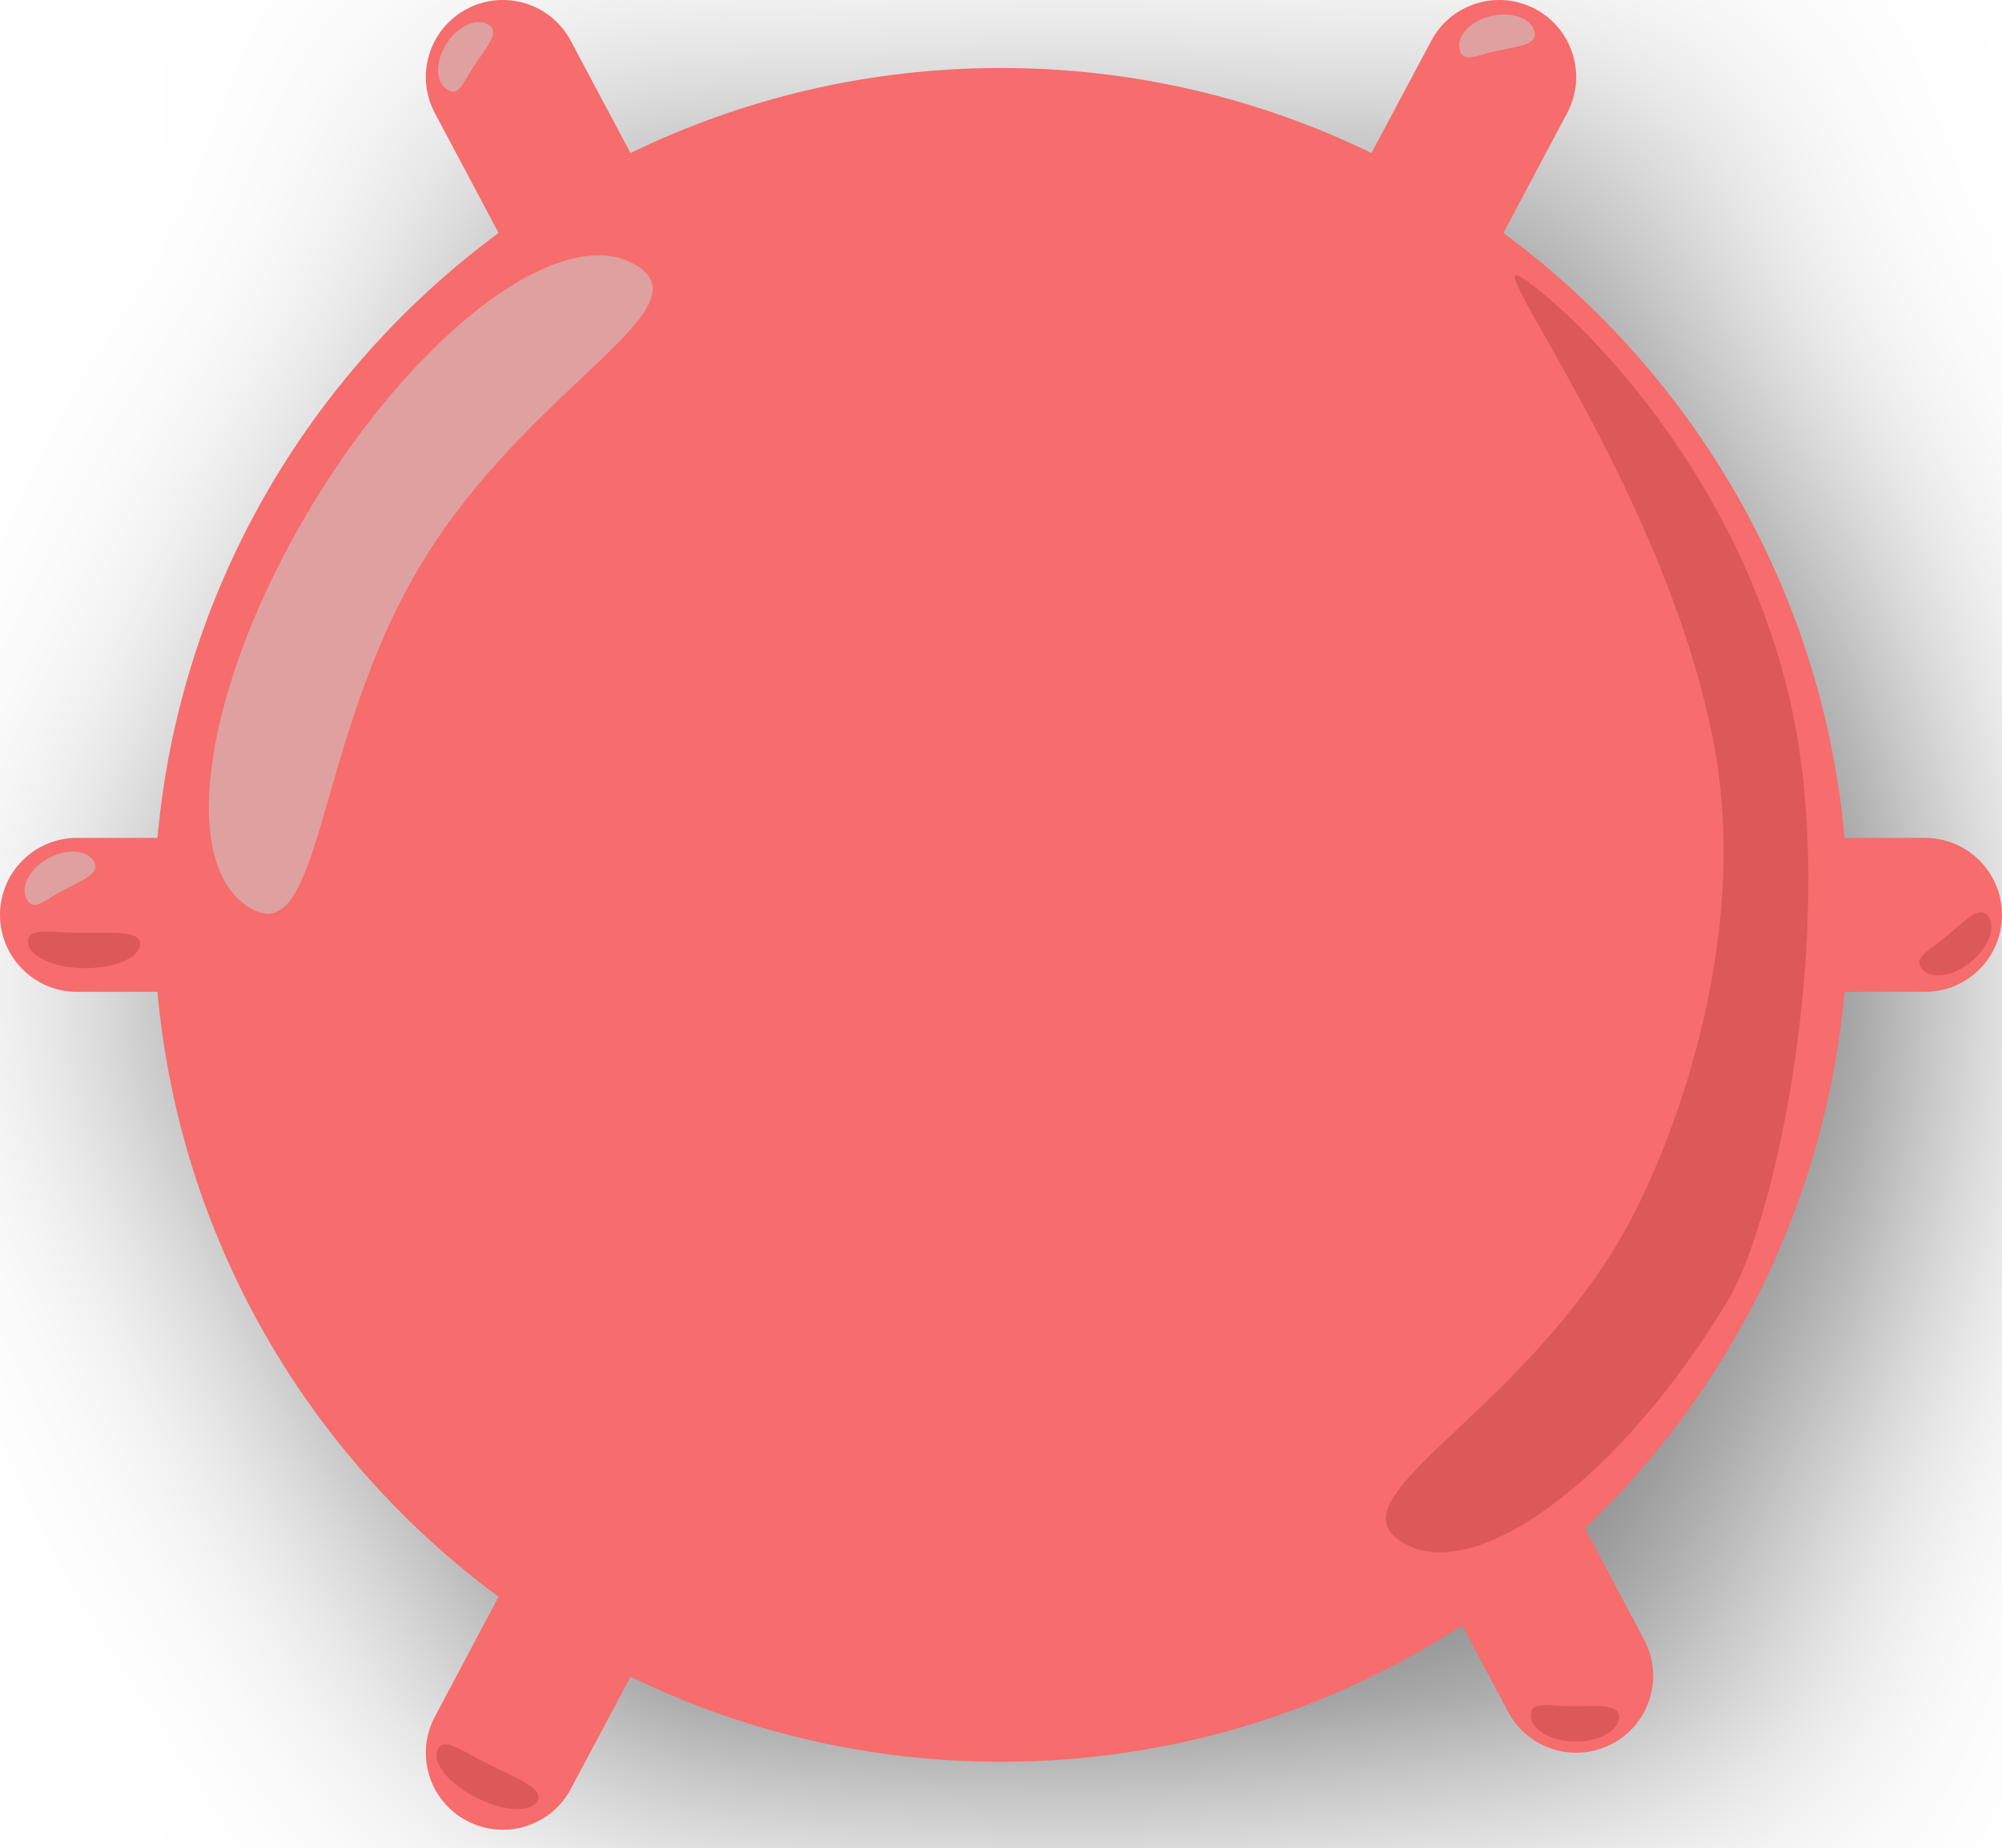
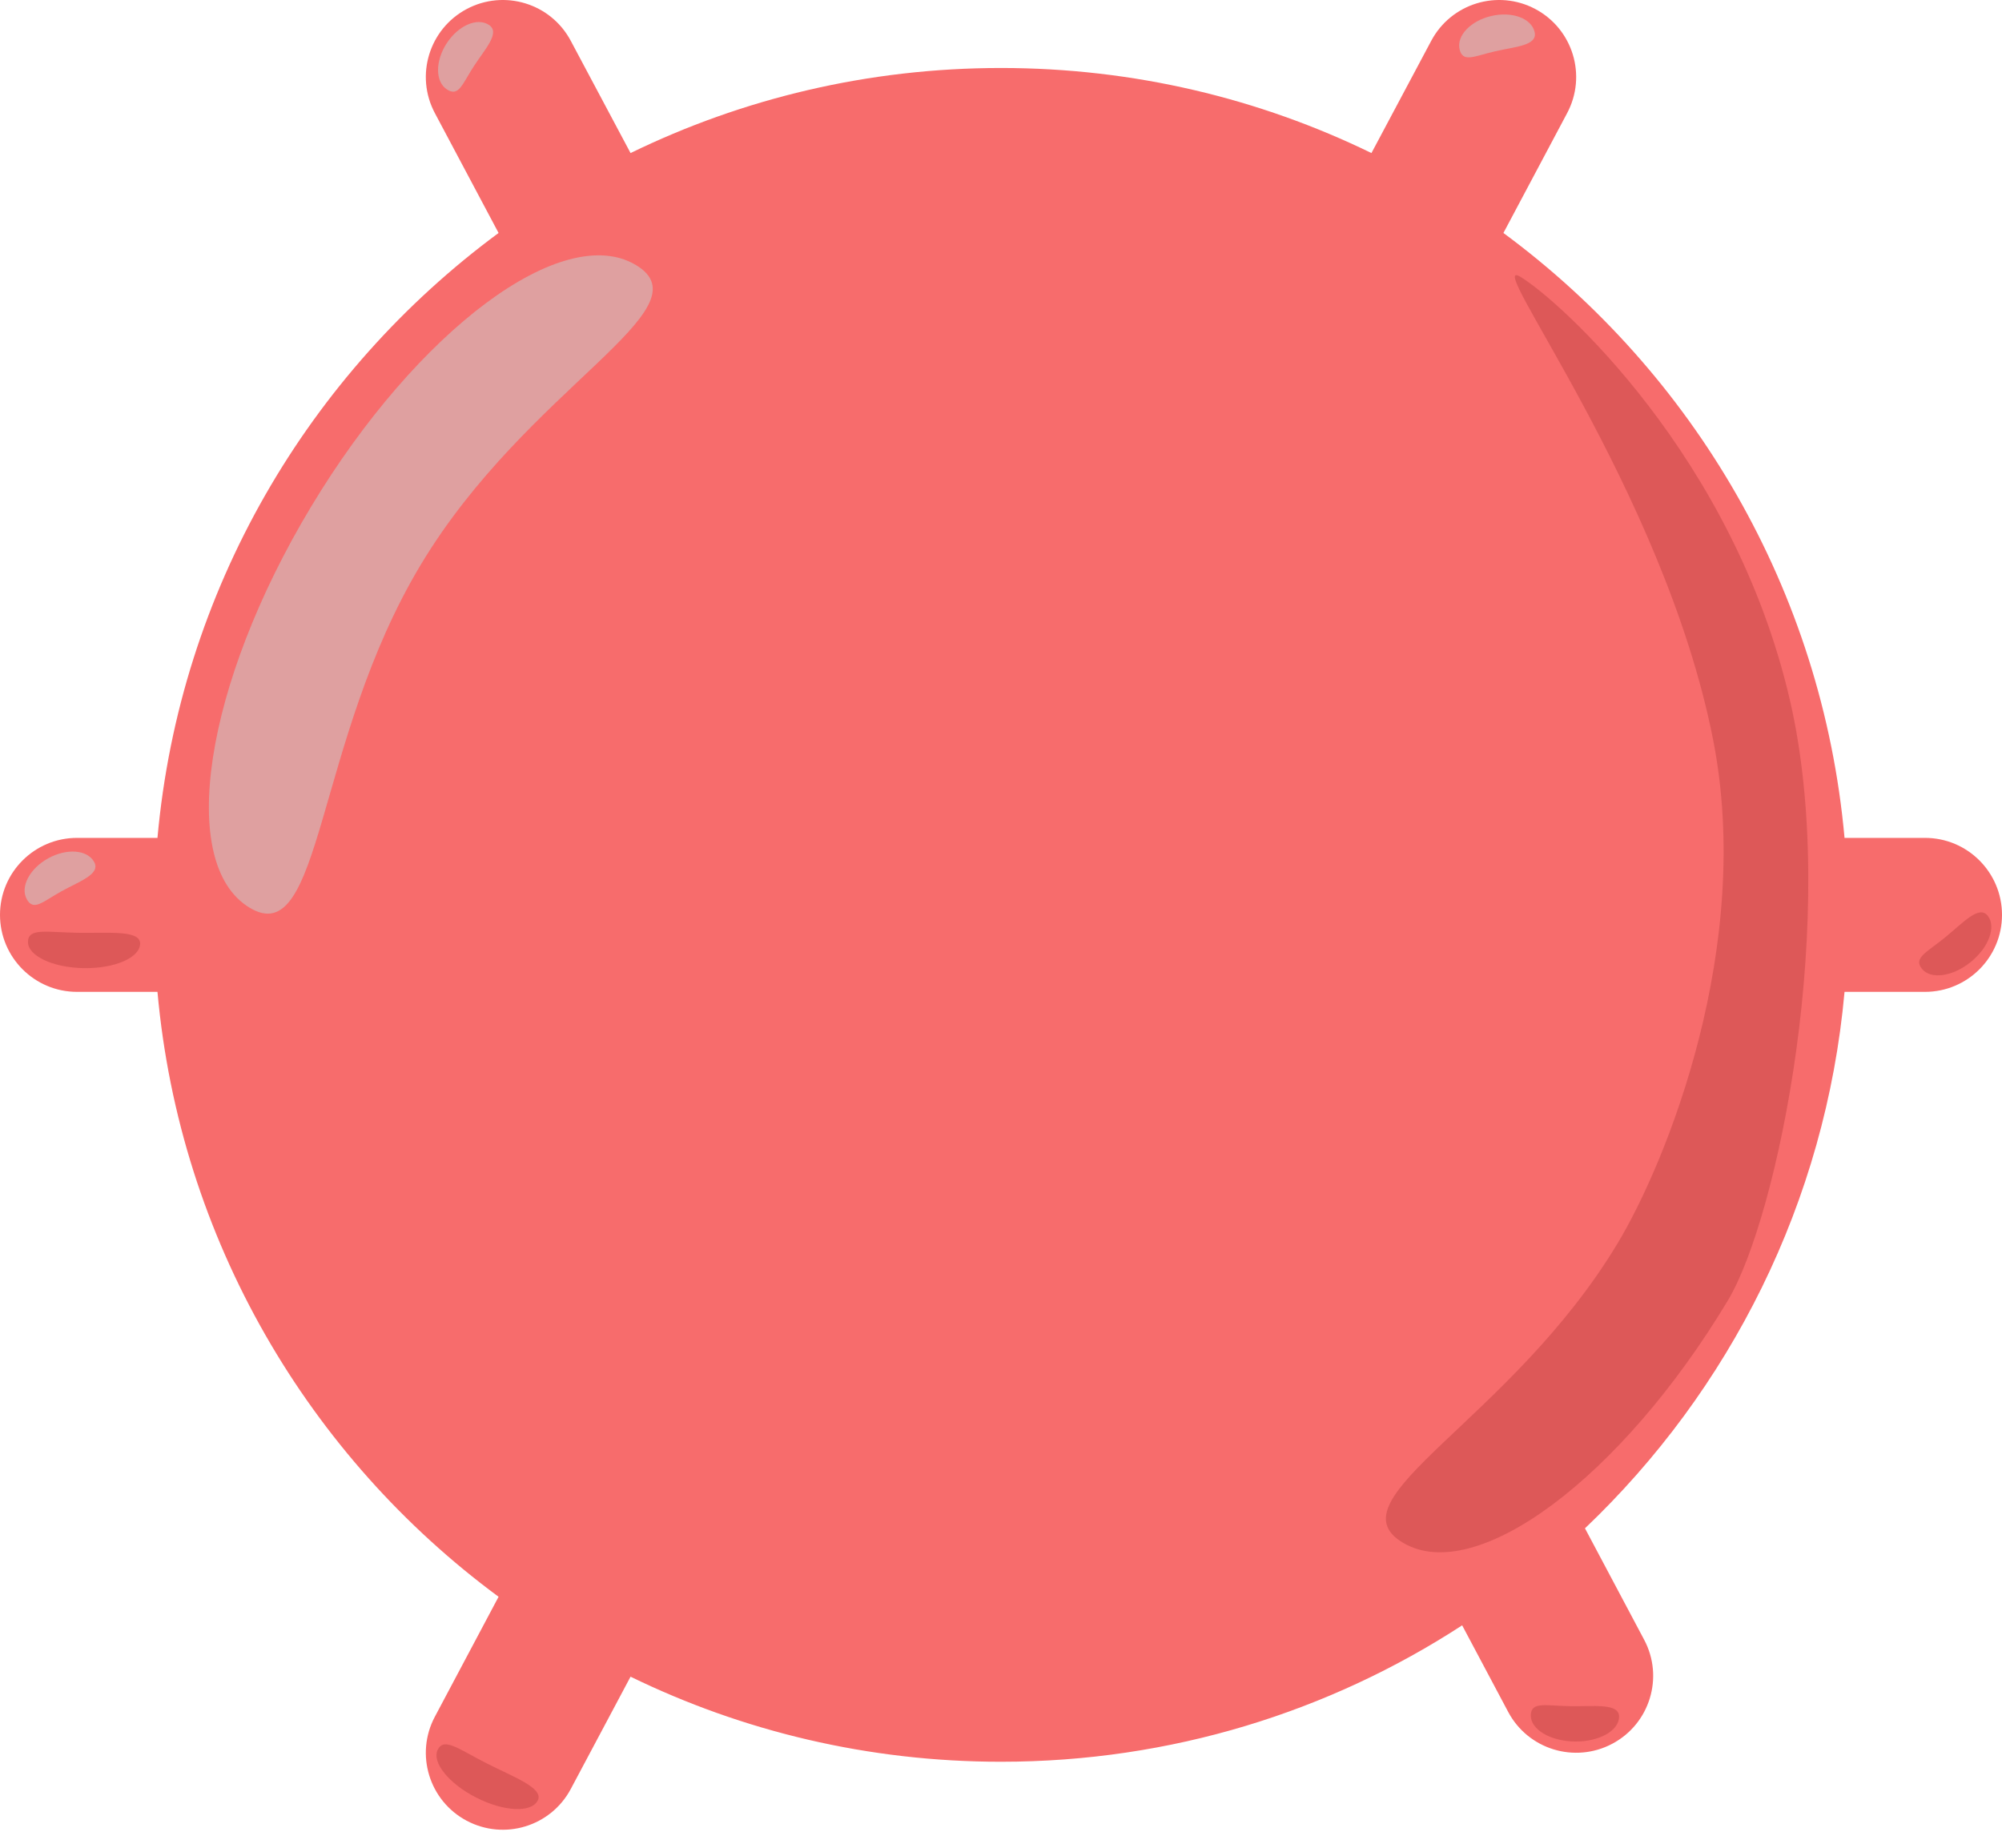
- <svg xmlns="http://www.w3.org/2000/svg" xmlns:xlink="http://www.w3.org/1999/xlink" width="26px" height="24px" viewBox="0 0 26 24" version="1.1">
-   <defs>
-     <path d="M8.189,1.988 C9.642,1.28 11.275,0.883 13,0.883 C14.725,0.883 16.358,1.28 17.811,1.988 L18.587,0.531 C18.846,0.043 19.451,-0.142 19.939,0.117 C20.427,0.377 20.612,0.982 20.352,1.47 L19.525,3.026 C21.987,4.844 23.665,7.663 23.955,10.883 L25,10.883 C25.552,10.883 26,11.331 26,11.883 C26,12.435 25.552,12.883 25,12.883 L23.955,12.883 C23.709,15.617 22.462,18.063 20.584,19.851 L21.352,21.297 C21.612,21.784 21.427,22.39 20.939,22.649 C20.451,22.908 19.846,22.723 19.587,22.236 L18.989,21.111 C17.266,22.232 15.209,22.883 13,22.883 C11.275,22.883 9.642,22.486 8.189,21.778 L7.413,23.236 C7.154,23.723 6.549,23.908 6.061,23.649 C5.573,23.39 5.388,22.784 5.648,22.297 L6.475,20.74 C4.013,18.923 2.335,16.103 2.045,12.883 L1,12.883 C0.448,12.883 0,12.435 0,11.883 C0,11.331 0.448,10.883 1,10.883 L2.045,10.883 C2.335,7.663 4.013,4.844 6.475,3.026 L5.648,1.47 C5.388,0.982 5.573,0.377 6.061,0.117 C6.549,-0.142 7.154,0.043 7.413,0.531 L8.189,1.988 Z" id="path-1" />
-     <filter x="-21.2%" y="-23.1%" width="150.0%" height="154.7%" filterUnits="objectBoundingBox" id="filter-2">
-       <feOffset dx="1" dy="1" in="SourceAlpha" result="shadowOffsetOuter1" />
-       <feGaussianBlur stdDeviation="2" in="shadowOffsetOuter1" result="shadowBlurOuter1" />
-       <feColorMatrix values="0 0 0 0 0   0 0 0 0 0   0 0 0 0 0  0 0 0 0.5 0" type="matrix" in="shadowBlurOuter1" />
-     </filter>
-   </defs>
-   <g id="redMine" stroke="none" stroke-width="1" fill="none" fill-rule="evenodd">
-     <g id="Mine" fill-rule="nonzero">
-       <use fill="black" fill-opacity="1" filter="url(#filter-2)" xlink:href="#path-1" />
-       <use fill="#F76C6C" xlink:href="#path-1" />
-     </g>
-     <g id="Shadows" transform="translate(-0.761981, -0.895975)">
-       <path d="M1.5,12.481 C1.776,12.481 2,12.333 2,12.151 C2,11.969 1.836,12.023 1.56,12.023 C1.284,12.023 1,11.969 1,12.151 C1,12.333 1.224,12.481 1.5,12.481 Z" id="Oval-Light-center-left-shadow" fill="#DFA0A0" transform="translate(1.5, 12.24834) rotate(151) translate(-1.5, -12.24834) " />
-       <path d="M1.852,13.471 C2.254,13.471 2.58,13.323 2.58,13.141 C2.58,12.959 2.342,13.013 1.939,13.013 C1.537,13.013 1.123,12.959 1.123,13.141 C1.123,13.323 1.449,13.471 1.852,13.471 Z" id="Dark-center-left-shadow" fill="#C44444" opacity="0.5" transform="translate(1.851625, 13.23836) scale(1, -1) rotate(179) translate(-1.851625, -13.23836) " />
-       <path d="M26.21,13.443 C26.513,13.443 26.759,13.295 26.759,13.113 C26.759,12.931 26.579,12.985 26.276,12.985 C25.973,12.985 25.661,12.931 25.661,13.113 C25.661,13.295 25.907,13.443 26.21,13.443 Z" id="Dark-center-right-shadow" fill="#C44444" opacity="0.5" transform="translate(26.20999, 13.20989) scale(1, -1) rotate(219) translate(-26.20999, -13.20989) " />
-       <path d="M21.214,23.516 C21.53,23.516 21.787,23.368 21.787,23.186 C21.787,23.004 21.599,23.058 21.283,23.058 C20.966,23.058 20.64,23.004 20.64,23.186 C20.64,23.368 20.897,23.516 21.214,23.516 Z" id="Dark-down-right-shadow" fill="#C44444" opacity="0.5" transform="translate(21.21379, 23.28314) scale(1, -1) rotate(179) translate(-21.21379, -23.28314) " />
-       <path d="M7.053,24.27 C7.455,24.27 7.781,24.123 7.781,23.941 C7.781,23.759 7.543,23.812 7.14,23.812 C6.738,23.812 6.324,23.759 6.324,23.941 C6.324,24.123 6.65,24.27 7.053,24.27 Z" id="Dark-down-left-shadow" fill="#C44444" opacity="0.5" transform="translate(7.052636, 24.03761) scale(1, -1) rotate(153) translate(-7.052636, -24.03761) " />
-       <path d="M6.758,1.818 C7.034,1.818 7.258,1.671 7.258,1.489 C7.258,1.306 7.094,1.36 6.818,1.36 C6.542,1.36 6.258,1.306 6.258,1.489 C6.258,1.671 6.482,1.818 6.758,1.818 Z" id="Light-up-left-shadow" fill="#DFA0A0" transform="translate(6.757779, 1.585541) rotate(123) translate(-6.757779, -1.585541) " />
-       <path d="M20.183,1.562 C20.459,1.562 20.683,1.415 20.683,1.233 C20.683,1.051 20.519,1.104 20.243,1.104 C19.967,1.104 19.683,1.051 19.683,1.233 C19.683,1.415 19.907,1.562 20.183,1.562 Z" id="Light-up-right-shadow" fill="#DFA0A0" transform="translate(20.1831, 1.329714) rotate(167) translate(-20.1831, -1.329714) " />
-       <path d="M6.627,12.972 C7.731,12.972 6.236,10.696 6.236,8.007 C6.236,5.317 7.731,3.233 6.627,3.233 C5.522,3.233 4.627,5.413 4.627,8.102 C4.627,10.792 5.522,12.972 6.627,12.972 Z" id="Light-Big-Shadow" fill="#DFA0A0" transform="translate(5.830258, 8.102451) rotate(31) translate(-5.830258, -8.102451) " />
-       <path d="M25.117,20.65 C25.72,20.65 22.1,19.238 19.884,16.794 C18.038,14.76 17.57,11.765 17.57,10.544 C17.57,7.854 19.065,5.77 17.96,5.77 C16.856,5.77 15.96,7.95 15.96,10.639 C15.96,11.901 17.289,15.672 19.284,17.738 C21.543,20.076 24.531,20.65 25.117,20.65 Z" id="Dark-Big-Shadow" fill="#C44444" opacity="0.503" transform="translate(20.57201, 13.20989) scale(-1, -1) rotate(31) translate(-20.57201, -13.20989) " />
+ <svg xmlns="http://www.w3.org/2000/svg" width="26px" height="24px" viewBox="0 0 26 24" version="1.1">
+   <g id="redMine-Copy" stroke="none" stroke-width="1" fill="none" fill-rule="evenodd">
+     <g id="mine" transform="translate(-0.761981, -0.895975)">
+       <path d="M8.951,2.884 C10.404,2.176 12.037,1.779 13.762,1.779 C15.487,1.779 17.12,2.176 18.573,2.884 L19.349,1.427 C19.608,0.939 20.213,0.754 20.701,1.013 C21.189,1.273 21.374,1.878 21.114,2.366 L20.287,3.922 C22.749,5.74 24.427,8.559 24.717,11.779 L25.762,11.779 C26.314,11.779 26.762,12.227 26.762,12.779 C26.762,13.331 26.314,13.779 25.762,13.779 L24.717,13.779 C24.471,16.513 23.224,18.959 21.346,20.747 L22.114,22.193 C22.374,22.68 22.189,23.286 21.701,23.545 C21.213,23.804 20.608,23.619 20.349,23.132 L19.751,22.007 C18.028,23.128 15.971,23.779 13.762,23.779 C12.037,23.779 10.404,23.382 8.951,22.674 L8.175,24.132 C7.916,24.619 7.311,24.804 6.823,24.545 C6.335,24.286 6.15,23.68 6.41,23.193 L7.237,21.636 C4.775,19.819 3.097,16.999 2.807,13.779 L1.762,13.779 C1.21,13.779 0.762,13.331 0.762,12.779 C0.762,12.227 1.21,11.779 1.762,11.779 L2.807,11.779 C3.097,8.559 4.775,5.74 7.237,3.922 L6.41,2.366 C6.15,1.878 6.335,1.273 6.823,1.013 C7.311,0.754 7.916,0.939 8.175,1.427 L8.951,2.884 Z" id="Mine" fill="#F76C6C" fill-rule="nonzero" />
+       <g id="Shadows">
+         <path d="M1.5,12.481 C1.776,12.481 2,12.333 2,12.151 C2,11.969 1.836,12.023 1.56,12.023 C1.284,12.023 1,11.969 1,12.151 C1,12.333 1.224,12.481 1.5,12.481 Z" id="Oval-Light-center-left-shadow" fill="#DFA0A0" transform="translate(1.5, 12.24834) rotate(151) translate(-1.5, -12.24834) " />
+         <path d="M1.852,13.471 C2.254,13.471 2.58,13.323 2.58,13.141 C2.58,12.959 2.342,13.013 1.939,13.013 C1.537,13.013 1.123,12.959 1.123,13.141 C1.123,13.323 1.449,13.471 1.852,13.471 Z" id="Dark-center-left-shadow" fill="#C44444" opacity="0.5" transform="translate(1.851625, 13.23836) scale(1, -1) rotate(179) translate(-1.851625, -13.23836) " />
+         <path d="M26.21,13.443 C26.513,13.443 26.759,13.295 26.759,13.113 C26.759,12.931 26.579,12.985 26.276,12.985 C25.973,12.985 25.661,12.931 25.661,13.113 C25.661,13.295 25.907,13.443 26.21,13.443 Z" id="Dark-center-right-shadow" fill="#C44444" opacity="0.5" transform="translate(26.20999, 13.20989) scale(1, -1) rotate(219) translate(-26.20999, -13.20989) " />
+         <path d="M21.214,23.516 C21.53,23.516 21.787,23.368 21.787,23.186 C21.787,23.004 21.599,23.058 21.283,23.058 C20.966,23.058 20.64,23.004 20.64,23.186 C20.64,23.368 20.897,23.516 21.214,23.516 Z" id="Dark-down-right-shadow" fill="#C44444" opacity="0.5" transform="translate(21.21379, 23.28314) scale(1, -1) rotate(179) translate(-21.21379, -23.28314) " />
+         <path d="M7.053,24.27 C7.455,24.27 7.781,24.123 7.781,23.941 C7.781,23.759 7.543,23.812 7.14,23.812 C6.738,23.812 6.324,23.759 6.324,23.941 C6.324,24.123 6.65,24.27 7.053,24.27 Z" id="Dark-down-left-shadow" fill="#C44444" opacity="0.5" transform="translate(7.052636, 24.03761) scale(1, -1) rotate(153) translate(-7.052636, -24.03761) " />
+         <path d="M6.758,1.818 C7.034,1.818 7.258,1.671 7.258,1.489 C7.258,1.306 7.094,1.36 6.818,1.36 C6.542,1.36 6.258,1.306 6.258,1.489 C6.258,1.671 6.482,1.818 6.758,1.818 Z" id="Light-up-left-shadow" fill="#DFA0A0" transform="translate(6.757779, 1.585541) rotate(123) translate(-6.757779, -1.585541) " />
+         <path d="M20.183,1.562 C20.459,1.562 20.683,1.415 20.683,1.233 C20.683,1.051 20.519,1.104 20.243,1.104 C19.967,1.104 19.683,1.051 19.683,1.233 C19.683,1.415 19.907,1.562 20.183,1.562 Z" id="Light-up-right-shadow" fill="#DFA0A0" transform="translate(20.1831, 1.329714) rotate(167) translate(-20.1831, -1.329714) " />
+         <path d="M6.627,12.972 C7.731,12.972 6.236,10.696 6.236,8.007 C6.236,5.317 7.731,3.233 6.627,3.233 C5.522,3.233 4.627,5.413 4.627,8.102 C4.627,10.792 5.522,12.972 6.627,12.972 Z" id="Light-Big-Shadow" fill="#DFA0A0" transform="translate(5.830258, 8.102451) rotate(31) translate(-5.830258, -8.102451) " />
+         <path d="M25.117,20.65 C25.72,20.65 22.1,19.238 19.884,16.794 C18.038,14.76 17.57,11.765 17.57,10.544 C17.57,7.854 19.065,5.77 17.96,5.77 C16.856,5.77 15.96,7.95 15.96,10.639 C15.96,11.901 17.289,15.672 19.284,17.738 C21.543,20.076 24.531,20.65 25.117,20.65 Z" id="Dark-Big-Shadow" fill="#C44444" opacity="0.503" transform="translate(20.57201, 13.20989) scale(-1, -1) rotate(31) translate(-20.57201, -13.20989) " />
+       </g>
    </g>
  </g>
</svg>
